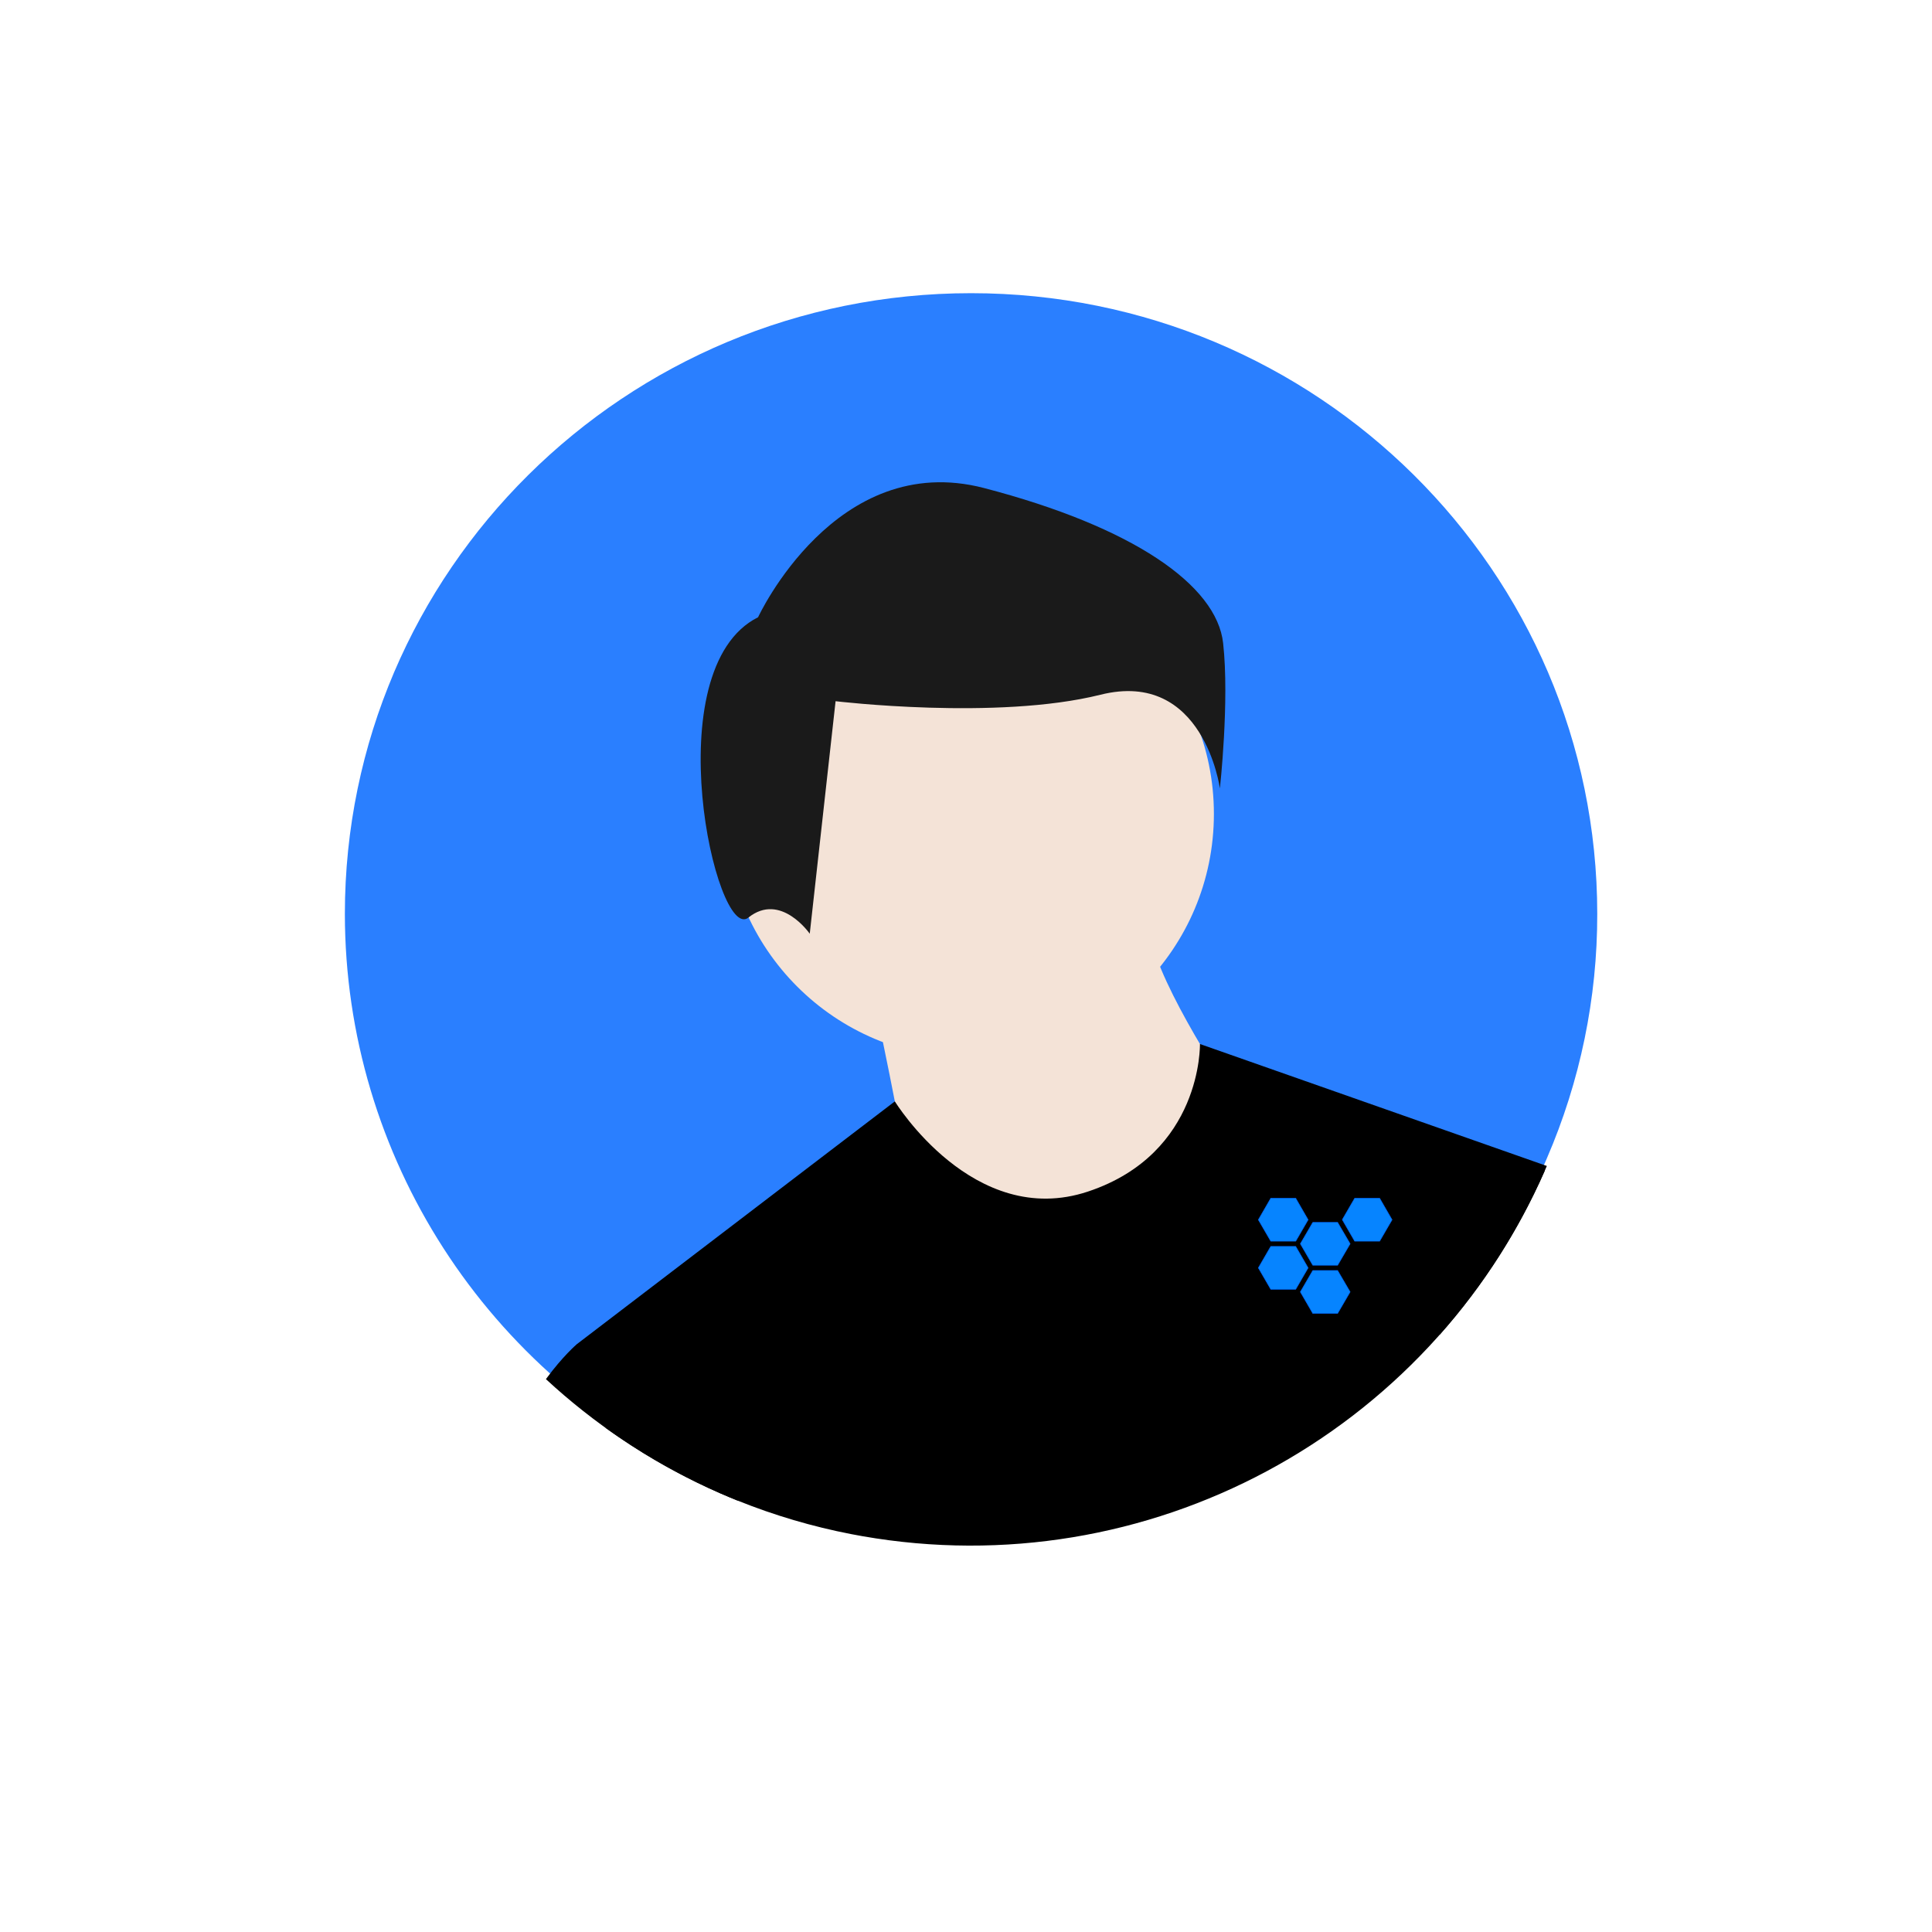
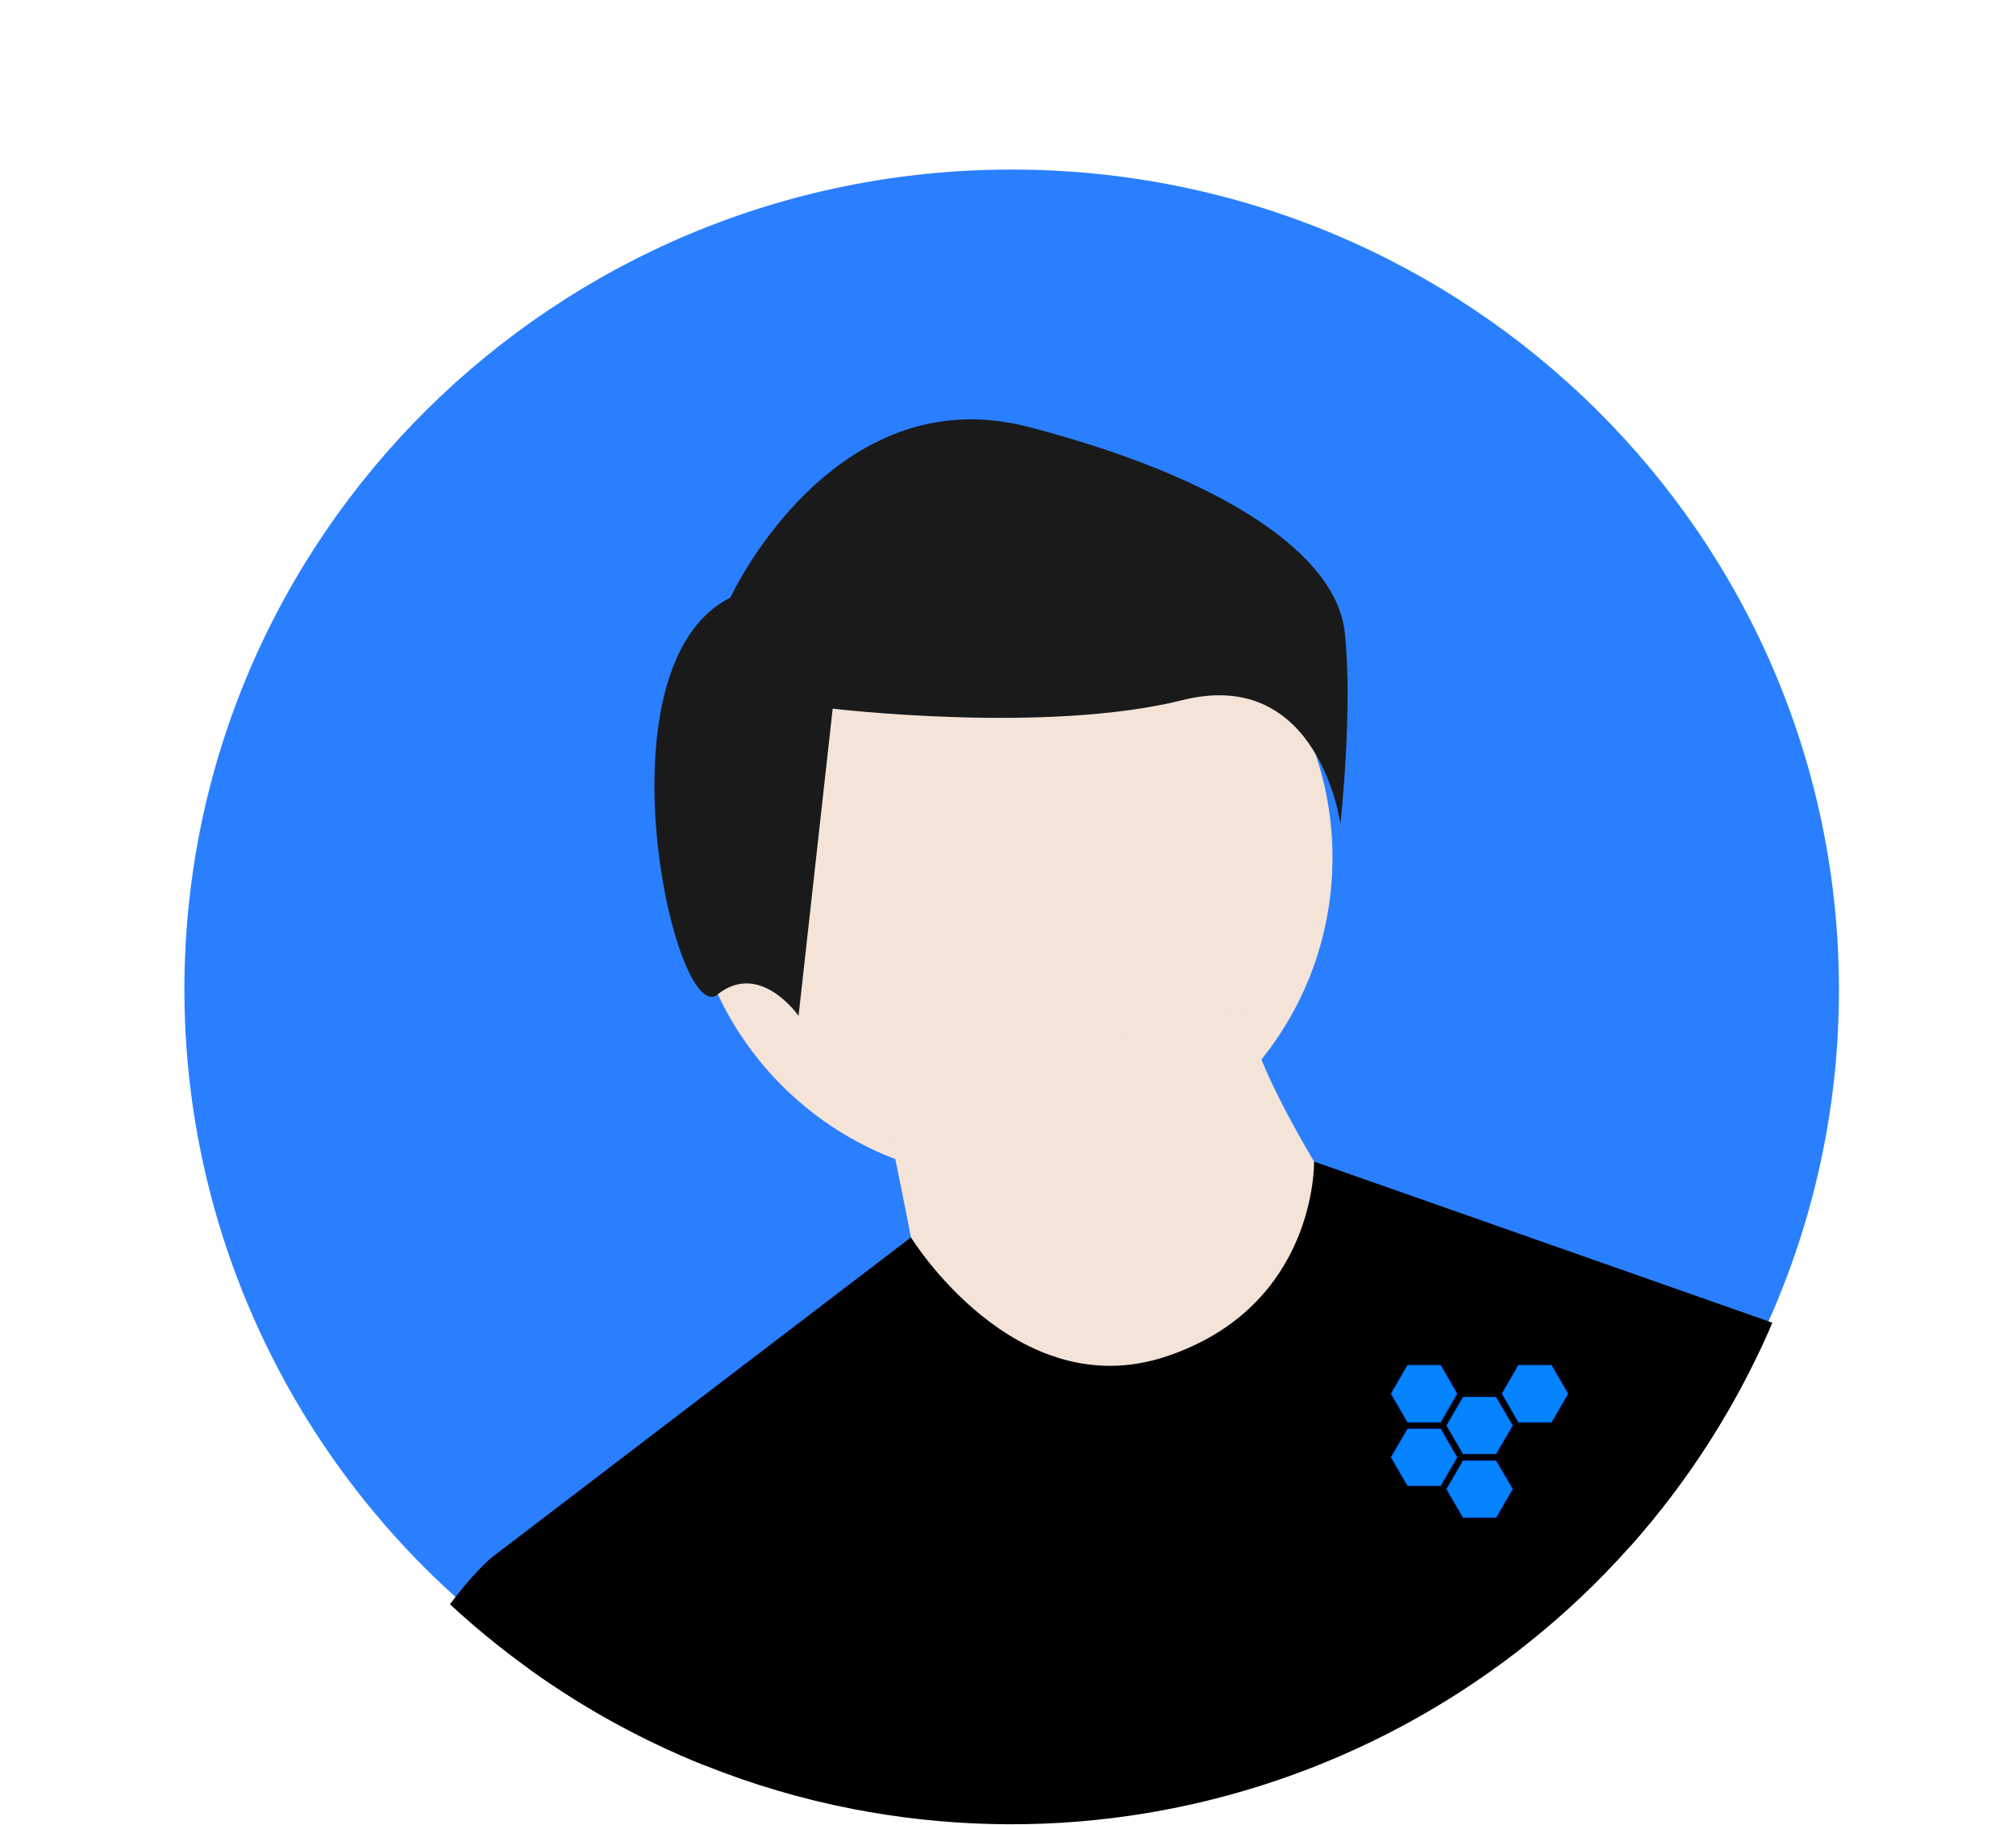
- <svg xmlns="http://www.w3.org/2000/svg" height="676" width="676" version="1.1" id="svg3449">
+ <svg xmlns="http://www.w3.org/2000/svg" height="483.11" width="533.935" version="1.1" id="svg3449">
  <defs id="defs3453" />
-   <path fill="#2a7fff" d="m 558.873,319.797 a 218.359,216.476 0 0 1 -17.645,85.535 l -0.726,1.658 A 219.466,217.573 0 0 1 301.751,533.752 q -1.974,-0.347 -3.941,-0.72 A 217.146,215.273 0 0 1 258.178,521.445 q -3.121,-1.244 -6.197,-2.577 l -4.188,-1.87 A 219.372,217.48 0 0 1 120.668,319.797 c 0,-119.962 98.097,-217.213 219.103,-217.213 121.006,0 219.103,97.251 219.103,217.213 z" id="path3429" style="stroke-width:0.917" />
-   <path opacity="0.2" d="m 264.39,259.145 c -4.136,23.334 4.994,44.464 4.994,44.464 0,0 15.836,-16.703 19.972,-40.039 4.136,-23.335 -4.994,-44.464 -4.994,-44.464 0,0 -15.836,16.704 -19.972,40.039 z" id="path3431" style="stroke-width:0.921" />
-   <g fill="#f4e3d7" id="g3437" transform="matrix(0.9206004,0,0,0.9206009,28.60748,10.52335)">
+   <path fill="#2a7fff" d="m 487.041,262.117 a 218.359,216.476 0 0 1 -17.645,85.535 l -0.726,1.658 A 219.466,217.573 0 0 1 229.919,476.072 q -1.974,-0.347 -3.941,-0.72 a 217.146,215.273 0 0 1 -39.633,-11.587 q -3.121,-1.244 -6.197,-2.577 l -4.188,-1.87 A 219.372,217.48 0 0 1 48.835,262.117 c 0,-119.962 98.097,-217.213 219.103,-217.213 121.006,0 219.103,97.251 219.103,217.213 z" id="path3429" style="stroke-width:0.917" />
+   <path opacity="0.2" d="m 192.558,201.466 c -4.136,23.334 4.994,44.464 4.994,44.464 0,0 15.836,-16.703 19.972,-40.039 4.136,-23.335 -4.994,-44.464 -4.994,-44.464 0,0 -15.836,16.704 -19.972,40.039 z" id="path3431" style="stroke-width:0.921" />
+   <g fill="#f4e3d7" id="g3437" transform="matrix(0.9206004,0,0,0.9206009,-43.22478,-47.15647)">
    <circle cy="297.919" cx="337.511" r="92.785" id="circle3433" />
    <path d="m 301.267,368.958 c 0,0 11.598,55.091 11.598,60.89 0,5.799 55.091,31.895 55.091,31.895 l 49.292,-8.699 17.397,-52.192 c 0,0 -28.995,-43.493 -28.995,-60.89 z" id="path3435" />
  </g>
-   <path d="m 541.228,407.966 -0.726,1.673 a 219.466,219.466 0 0 1 -238.75,127.864 q -1.974,-0.35 -3.941,-0.726 A 217.146,217.146 0 0 1 258.178,525.089 q -3.121,-1.255 -6.197,-2.6 l -4.188,-1.886 a 218.839,218.839 0 0 1 -35.815,-20.925 l -10.126,-29.372 5.691,-4.343 11.707,-8.939 12.492,-9.536 3.248,-2.483 49.013,-37.416 3.617,-2.762 25.476,-19.447 0.006,-0.006 c 0,0 27.55,44.89 67.591,31.543 40.042,-13.347 39.167,-51.619 39.167,-51.619 z" id="path3439" style="stroke-width:0.921" />
-   <path fill="#1a1a1a" d="m 265.247,215.97 c 0,0 27.12,-58.76 79.1,-45.2 51.98,13.56 81.36,33.9 83.619,54.24 2.259,20.34 -1.13,50.849 -1.13,50.849 0,0 -5.65,-41.81 -41.81,-32.77 -36.16,9.04 -92.659,2.26 -92.659,2.26 l -9.04,81.36 c 0,0 -10.17,-14.69 -21.47,-5.65 -11.3,9.04 -32.77,-87.01 3.39,-105.089 z" id="path3441" style="stroke-width:0.921" />
-   <path d="m 258.178,525.09 q -3.121,-1.255 -6.197,-2.6 l -4.188,-1.886 a 219.644,219.644 0 0 1 -56.779,-38.051 c 5.957,-8.116 10.838,-12.245 10.838,-12.245 h 40.042 l 6.002,20.186 z m 247.975,-121.518 34.349,6.068 a 219.067,219.067 0 0 1 -36.794,57.414 z" id="path3443" style="stroke-width:0.921" />
-   <ellipse ry="17.879" rx="18.041" cy="430.876" cx="474.807" id="ellipse3445" style="stroke-width:0.921" />
-   <g transform="matrix(0.09563041,0,0,0.09504314,440.2942,416.1656)" style="opacity:1;fill:#0684ff;fill-opacity:1;stroke:#0066ff;stroke-width:2.026;stroke-miterlimit:4;stroke-dasharray:none;stroke-opacity:1" id="g263">
+   <path d="m 469.396,350.286 -0.726,1.673 A 219.466,219.466 0 0 1 229.919,479.823 q -1.974,-0.35 -3.941,-0.726 A 217.146,217.146 0 0 1 186.345,467.409 q -3.121,-1.255 -6.197,-2.6 l -4.188,-1.886 a 218.839,218.839 0 0 1 -35.815,-20.925 l -10.126,-29.372 5.691,-4.343 11.707,-8.939 12.492,-9.536 3.248,-2.483 49.013,-37.416 3.617,-2.762 25.476,-19.447 0.006,-0.006 c 0,0 27.55,44.89 67.591,31.543 40.042,-13.347 39.167,-51.619 39.167,-51.619 z" id="path3439" style="stroke-width:0.921" />
+   <path fill="#1a1a1a" d="m 193.415,158.29 c 0,0 27.12,-58.76 79.1,-45.2 51.98,13.56 81.36,33.9 83.619,54.24 2.259,20.34 -1.13,50.849 -1.13,50.849 0,0 -5.65,-41.81 -41.81,-32.77 -36.16,9.04 -92.659,2.26 -92.659,2.26 l -9.04,81.36 c 0,0 -10.17,-14.69 -21.47,-5.65 -11.3,9.04 -32.77,-87.01 3.39,-105.089 z" id="path3441" style="stroke-width:0.921" />
+   <path d="m 186.345,467.41 q -3.121,-1.255 -6.197,-2.6 l -4.188,-1.886 a 219.644,219.644 0 0 1 -56.779,-38.051 c 5.957,-8.116 10.838,-12.245 10.838,-12.245 h 40.042 l 6.002,20.186 z m 247.975,-121.518 34.349,6.068 a 219.067,219.067 0 0 1 -36.794,57.414 z" id="path3443" style="stroke-width:0.921" />
+   <ellipse ry="17.879" rx="18.041" cy="373.196" cx="402.975" id="ellipse3445" style="stroke-width:0.921" />
+   <g transform="matrix(0.09563041,0,0,0.09504314,368.462,358.4858)" style="opacity:1;fill:#0684ff;fill-opacity:1;stroke:#0066ff;stroke-width:2.026;stroke-miterlimit:4;stroke-dasharray:none;stroke-opacity:1" id="g263">
    <g style="fill:#0684ff;fill-opacity:1;stroke:#0066ff;stroke-width:2.026;stroke-miterlimit:4;stroke-dasharray:none;stroke-opacity:1" id="g261">
      <g style="fill:#0684ff;fill-opacity:1;stroke:#0066ff;stroke-width:2.026;stroke-miterlimit:4;stroke-dasharray:none;stroke-opacity:1" id="g259">
        <polygon style="fill:#0684ff;fill-opacity:1;stroke:#0066ff;stroke-width:2.026;stroke-miterlimit:4;stroke-dasharray:none;stroke-opacity:1" id="polygon249" points="45.4,210 0,288.9 45.4,367.7 136.7,367.7 182.1,288.9 136.7,210 " />
        <polygon style="fill:#0684ff;fill-opacity:1;stroke:#0066ff;stroke-width:2.026;stroke-miterlimit:4;stroke-dasharray:none;stroke-opacity:1" id="polygon251" points="153.7,200.3 199.2,279.2 290,279.2 335.8,200.3 290,121.5 199.2,121.5 " />
        <polygon style="fill:#0684ff;fill-opacity:1;stroke:#0066ff;stroke-width:2.026;stroke-miterlimit:4;stroke-dasharray:none;stroke-opacity:1" id="polygon253" points="199.2,456.6 290,456.6 335.8,377.4 290,298.6 199.2,298.6 153.7,377.4 " />
        <polygon style="fill:#0684ff;fill-opacity:1;stroke:#0066ff;stroke-width:2.026;stroke-miterlimit:4;stroke-dasharray:none;stroke-opacity:1" id="polygon255" points="136.7,32.6 45.4,32.6 0,111.8 45.4,190.6 136.7,190.6 182.1,111.8 " />
        <polygon style="fill:#0684ff;fill-opacity:1;stroke:#0066ff;stroke-width:2.026;stroke-miterlimit:4;stroke-dasharray:none;stroke-opacity:1" id="polygon257" points="352.5,190.6 443.8,190.6 489.2,111.8 443.8,32.6 352.5,32.6 307.1,111.4 " />
      </g>
    </g>
  </g>
</svg>
